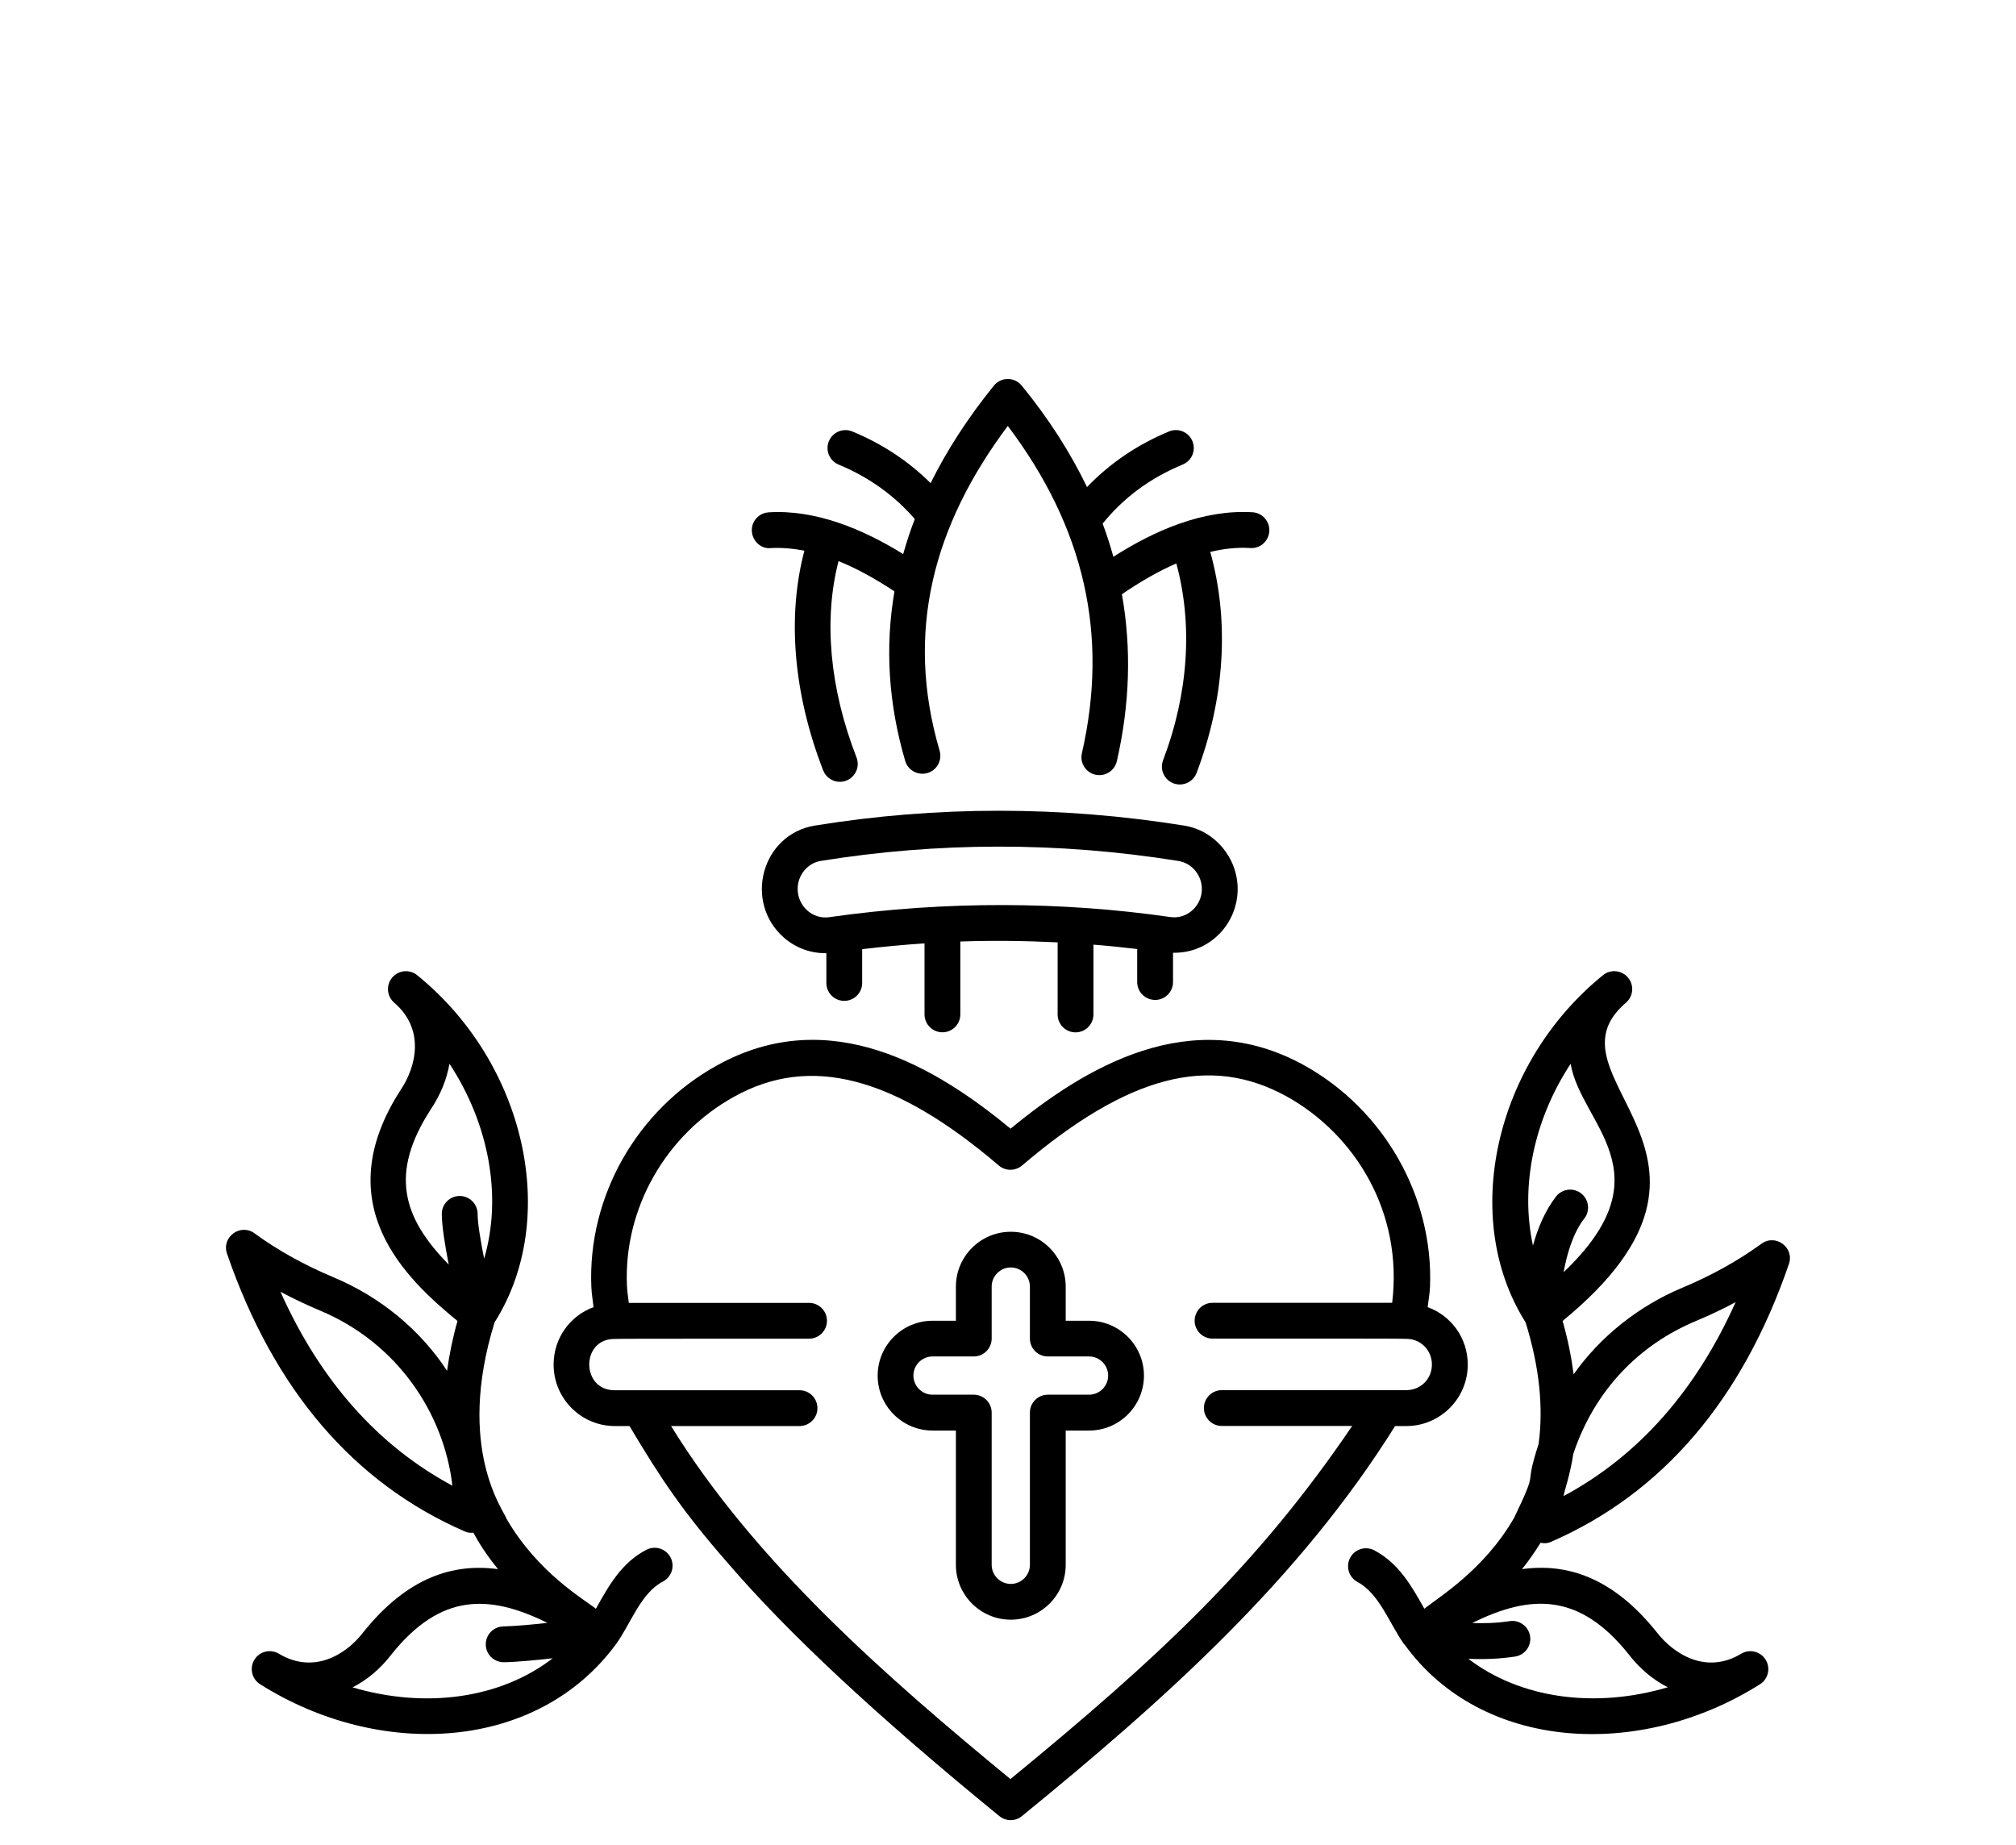
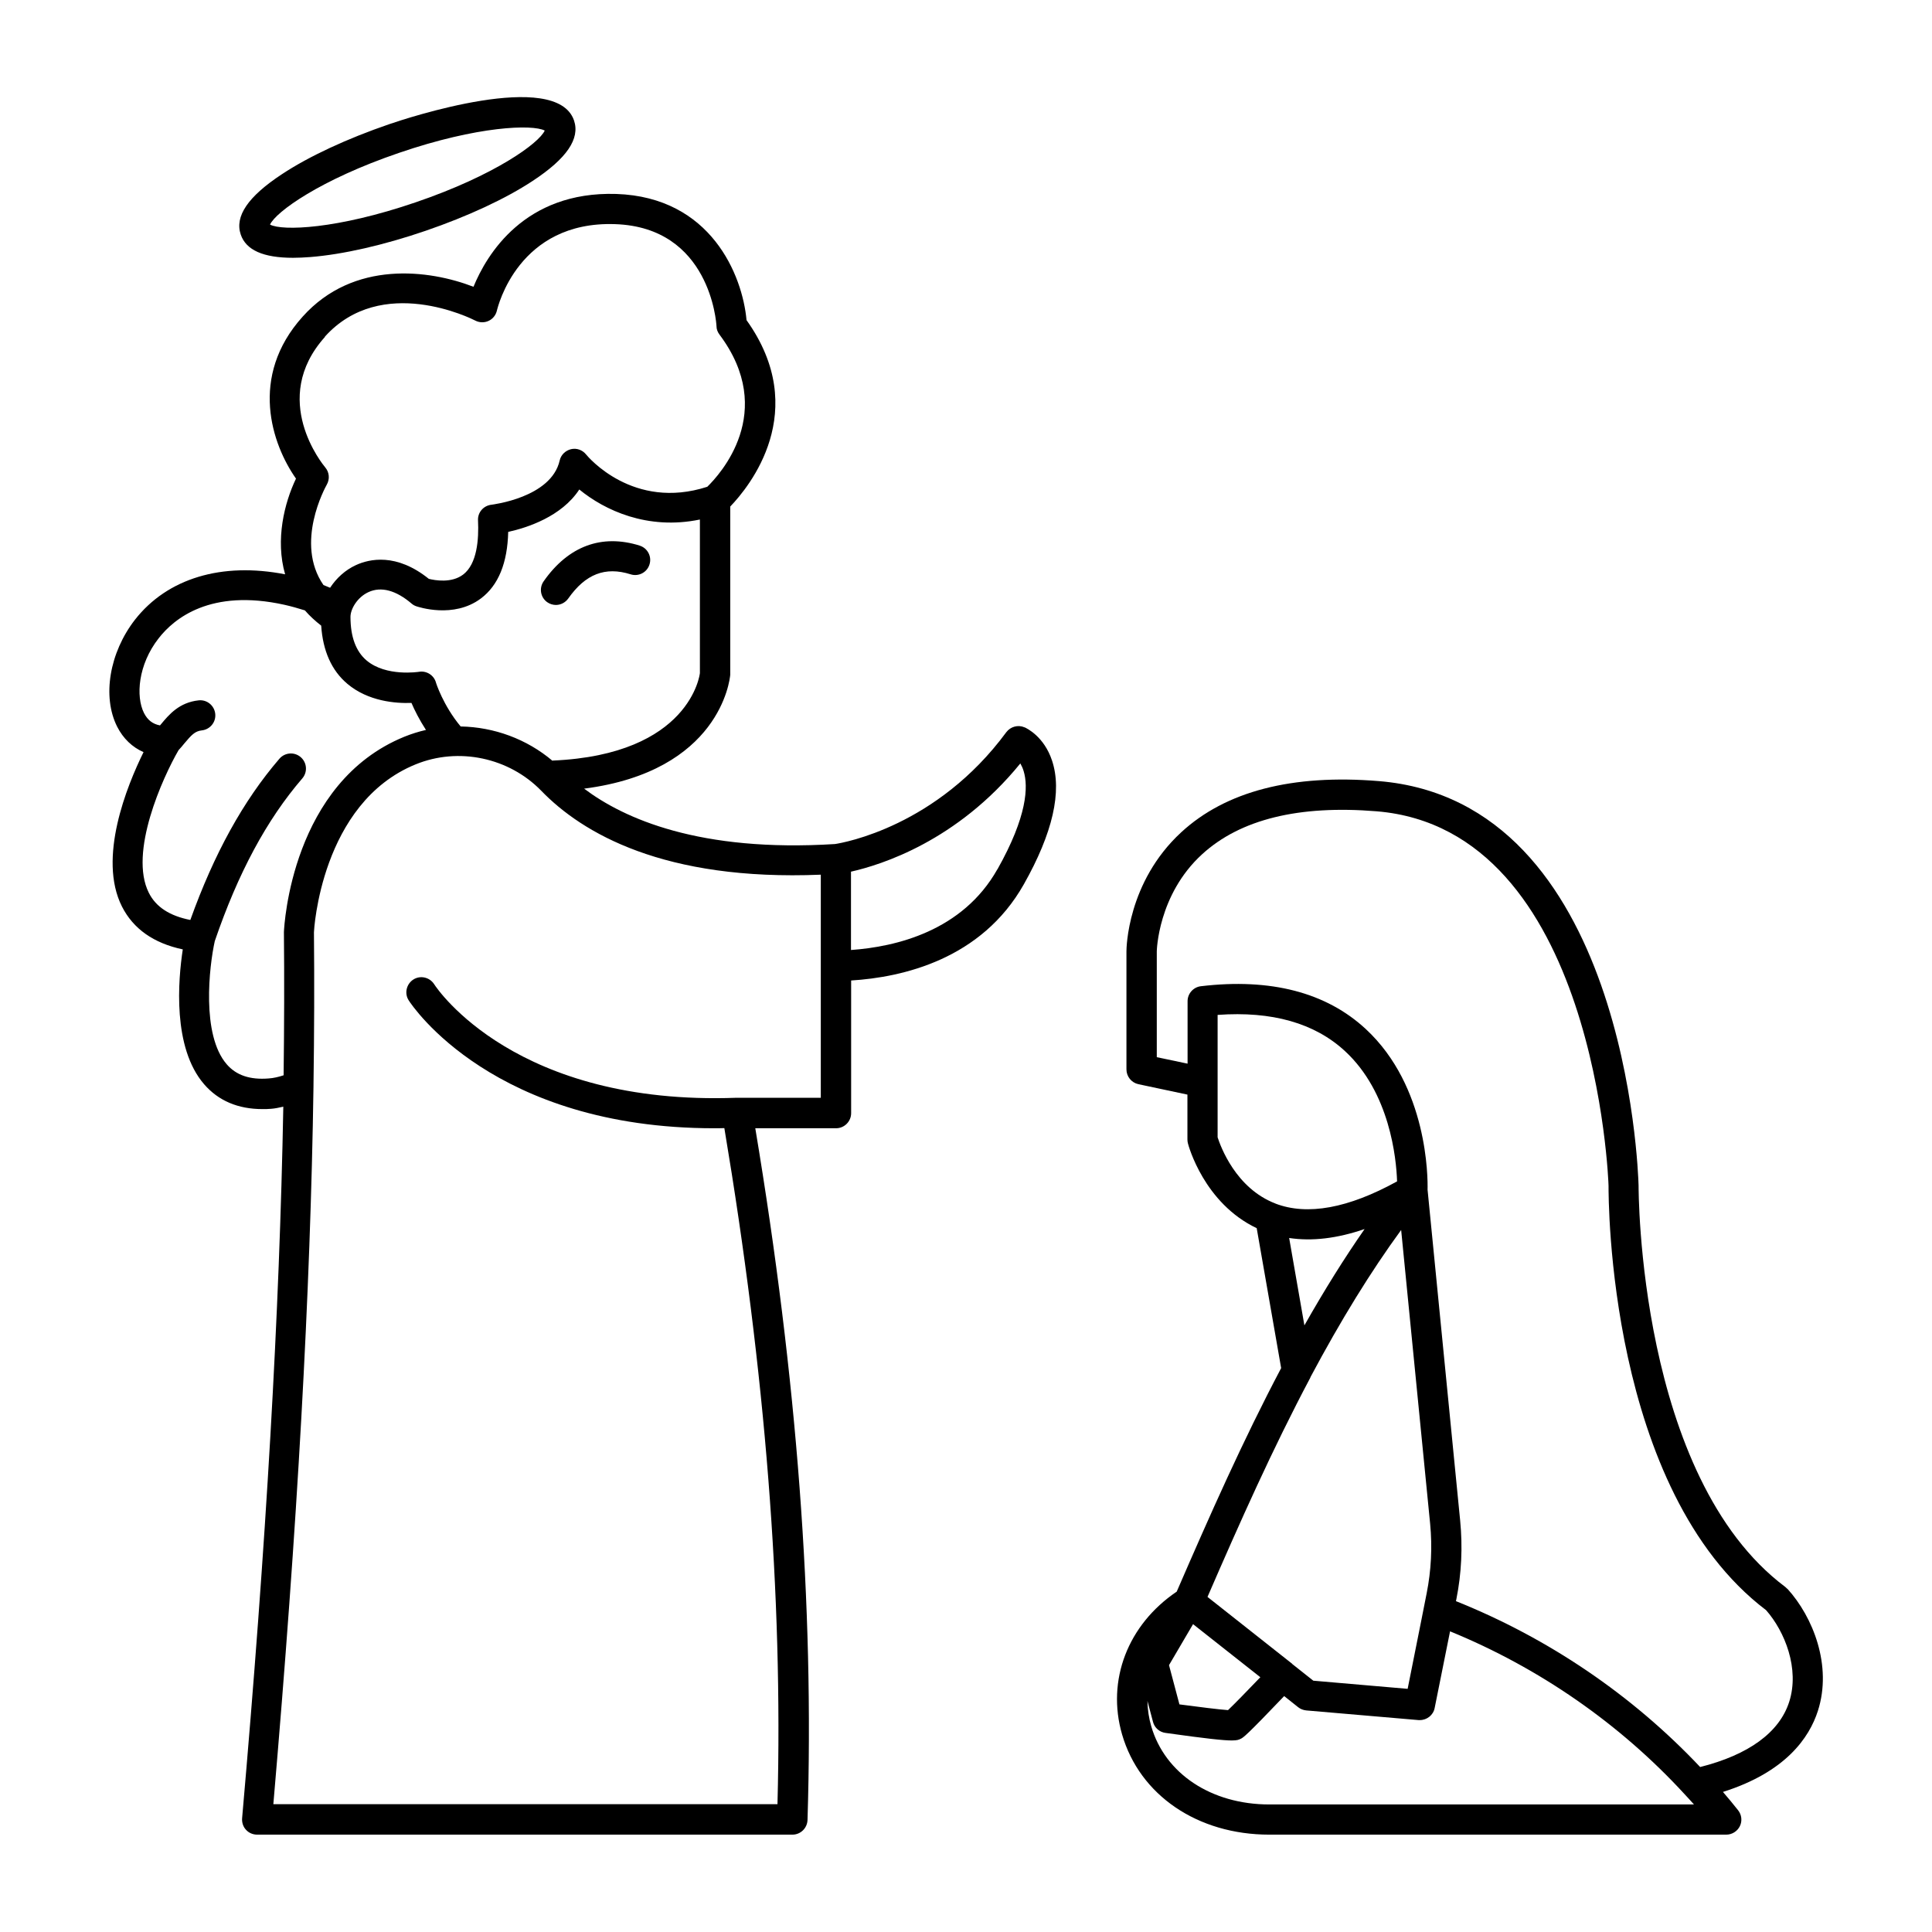
- <svg xmlns="http://www.w3.org/2000/svg" version="1.1" viewBox="-5 -10 110 100.662">
-   <path d="m71.121 67.812h0.613c1.848 0 3.352-1.504 3.352-3.352 0-1.453-0.906-2.668-2.188-3.137 0.043-0.367 0.109-0.719 0.129-1.109 0.191-4.914-2.5-9.656-6.859-12.082-6.18-3.418-12.004 0.141-16.027 3.453-4.019-3.312-9.836-6.879-16.016-3.453-4.375 2.418-7.066 7.16-6.859 12.086 0.016 0.371 0.078 0.734 0.121 1.105-1.277 0.469-2.18 1.684-2.18 3.137 0 1.848 1.5 3.352 3.34 3.352h0.801c1.723 2.898 2.922 4.68 5.324 7.43 3.312 3.863 8.172 8.395 14.855 13.852 0.359 0.293 0.875 0.297 1.234 0 7.906-6.449 15.148-12.945 20.359-21.281zm-20.988 19.262c-6.758-5.555-13.945-11.844-18.516-19.262h7.008c0.539 0 0.977-0.438 0.977-0.977 0-0.539-0.438-0.977-0.977-0.977h-10.094c-1.812 0-1.844-2.742-0.066-2.797 0.434-0.023 6.387-0.008 10.68-0.016 0.539 0 0.977-0.438 0.977-0.977 0-0.539-0.438-0.977-0.977-0.977h-9.836c-0.035-0.32-0.09-0.637-0.102-0.961-0.176-4.191 2.121-8.23 5.856-10.293 4.148-2.305 8.738-1.105 14.434 3.758 0.367 0.312 0.902 0.312 1.27 0 5.785-4.926 10.242-6.09 14.449-3.762 3.727 2.074 6.344 6.316 5.746 11.254h-9.801c-0.539 0-0.977 0.438-0.977 0.977 0 0.539 0.438 0.977 0.977 0.977 4.992 0.004 10.195-0.012 10.637 0.016 0.746 0.023 1.332 0.637 1.332 1.398 0 0.785-0.613 1.398-1.398 1.398h-10.066c-0.539 0-0.977 0.438-0.977 0.977 0 0.539 0.438 0.977 0.977 0.977h7.113c-5.141 7.582-10.523 12.605-18.645 19.266z" />
-   <path d="m36.938 17.957c-0.539 0.031-0.949 0.496-0.914 1.035 0.035 0.539 0.512 0.977 1.035 0.914 0.586-0.031 1.199 0.02 1.832 0.141-0.949 3.582-0.605 7.789 1.023 11.988 0.152 0.387 0.52 0.625 0.91 0.625 0.688 0 1.16-0.691 0.91-1.332-1.473-3.789-1.801-7.543-0.98-10.711 0.961 0.387 1.973 0.938 3.051 1.652-0.523 3.039-0.332 6.125 0.586 9.25 0.152 0.516 0.699 0.812 1.215 0.66 0.52-0.152 0.812-0.695 0.664-1.215-1.906-6.481-0.344-12.297 3.719-17.723 4.191 5.559 5.516 11.414 4.043 17.859-0.141 0.609 0.324 1.195 0.953 1.195 0.445 0 0.848-0.305 0.953-0.758 0.715-3.125 0.801-6.168 0.277-9.113 1.043-0.711 2.031-1.273 2.969-1.68 0.906 3.32 0.668 7.086-0.723 10.738-0.242 0.641 0.23 1.324 0.914 1.324 0.395 0 0.766-0.238 0.914-0.629 1.551-4.078 1.797-8.316 0.746-12.062 0.758-0.18 1.488-0.258 2.188-0.211 0.539 0.039 1-0.379 1.035-0.918 0.031-0.539-0.379-1.004-0.918-1.035-2.684-0.16-5.328 0.984-7.59 2.43-0.168-0.609-0.363-1.215-0.586-1.812 1.141-1.406 2.566-2.473 4.371-3.223 0.5-0.207 0.734-0.777 0.527-1.277-0.207-0.496-0.777-0.734-1.277-0.527-1.75 0.727-3.246 1.754-4.473 3.035-0.914-1.895-2.098-3.746-3.566-5.539-0.391-0.477-1.125-0.48-1.516 0.004-1.418 1.75-2.562 3.523-3.453 5.32-1.195-1.188-2.621-2.137-4.273-2.82-0.5-0.203-1.07 0.031-1.277 0.531-0.207 0.5 0.031 1.07 0.531 1.277 1.664 0.688 3.051 1.695 4.156 2.969-0.246 0.637-0.453 1.273-0.633 1.914-2.188-1.355-4.769-2.441-7.344-2.277z" />
-   <path d="m91.113 57.863c-1.277 0.93-2.731 1.738-4.32 2.402-2.406 1.008-4.484 2.676-5.93 4.723-0.125-0.945-0.316-1.914-0.602-2.91 11.082-9.082-1.328-13.273 3.457-17.367 0.406-0.348 0.457-0.957 0.113-1.367s-0.953-0.473-1.367-0.133c-5.93 4.812-7.805 13.277-4.223 18.941 0.754 2.43 0.98 4.625 0.711 6.641-0.867 2.648 0.086 1.062-1.336 4.027-1.656 2.875-4.164 4.356-4.898 4.961-0.703-1.25-1.391-2.473-2.723-3.184-0.473-0.254-1.066-0.078-1.324 0.398-0.254 0.477-0.078 1.066 0.398 1.324 1.203 0.645 1.762 2.309 2.539 3.391 0.012 0.016 0.027 0.02 0.035 0.031 4.207 5.816 12.832 6.301 19.387 2.16 0.453-0.285 0.59-0.883 0.309-1.34s-0.879-0.598-1.336-0.324c-1.871 1.129-3.648 0.07-4.621-1.195-2.41-3.004-4.918-3.758-7.336-3.422 0.375-0.465 0.707-0.949 1.016-1.441 0.168 0.035 0.336 0.051 0.582-0.055 6.055-2.641 10.418-7.738 12.965-15.152 0.312-0.902-0.723-1.668-1.496-1.109zm-7.262 22.383c0.613 0.805 1.352 1.414 2.148 1.82-3.981 1.18-8.043 0.613-10.883-1.555 0.832 0.039 1.672 0.012 2.551-0.121 0.535-0.082 0.902-0.578 0.82-1.113-0.082-0.531-0.582-0.902-1.113-0.82-0.719 0.109-1.41 0.125-2.043 0.102 3.203-1.586 5.848-1.641 8.52 1.688zm-3.152-32.199c0.566 3.316 5.32 5.941-0.383 11.371 0.188-1.031 0.523-2.152 1.129-2.93 0.332-0.426 0.254-1.039-0.172-1.371-0.426-0.332-1.039-0.254-1.371 0.172-0.605 0.781-1 1.738-1.258 2.676-0.703-3.215 0.043-6.863 2.055-9.918zm-0.383 23.586c0.031-0.273 0.344-1.09 0.531-2.309 1.16-3.461 3.574-5.945 6.703-7.25 0.746-0.312 1.465-0.652 2.152-1.023-2.176 4.852-5.32 8.398-9.387 10.582z" />
-   <path d="m20.352 73.559c0.211 0.094 0.344 0.082 0.477 0.07 0.082 0.133 0.434 0.871 1.344 1.992-2.426-0.332-4.934 0.426-7.348 3.438-0.953 1.25-2.731 2.305-4.606 1.176-0.457-0.273-1.055-0.133-1.336 0.324-0.281 0.457-0.145 1.055 0.309 1.34 6.512 4.113 15.094 3.691 19.418-2.184 0.793-1.082 1.34-2.785 2.559-3.418 0.48-0.25 0.668-0.836 0.418-1.316s-0.84-0.664-1.316-0.418c-1.348 0.699-2.047 1.941-2.758 3.219-0.609-0.496-3.168-1.949-4.879-4.918-0.094-0.379-2.793-3.785-0.648-10.711 3.586-5.664 1.711-14.129-4.223-18.941-0.418-0.34-1.023-0.277-1.367 0.133s-0.289 1.02 0.113 1.367c1.664 1.426 1.234 3.449 0.348 4.766-4.027 6.246 0.285 10.289 3.106 12.602-0.266 0.93-0.445 1.832-0.57 2.719-1.449-2.223-3.633-4.031-6.184-5.098-1.59-0.668-3.047-1.473-4.324-2.406-0.766-0.559-1.809 0.203-1.5 1.105 2.551 7.422 6.91 12.52 12.969 15.16zm4.512 4.992c-0.828 0.094-1.703 0.176-2.41 0.195-0.539 0.016-0.965 0.465-0.949 1.004 0.016 0.527 0.449 0.949 0.977 0.949 0.625 0 1.945-0.133 2.676-0.215-2.84 2.191-6.922 2.769-10.922 1.586 0.793-0.402 1.523-1.012 2.129-1.805 2.676-3.336 5.312-3.289 8.5-1.715zm-6.375-27.996c0.547-0.812 0.891-1.668 1.035-2.512 2.164 3.285 2.887 7.262 1.891 10.637-0.195-0.988-0.355-1.949-0.355-2.445 0-0.539-0.438-0.977-0.977-0.977-0.539 0-0.977 0.438-0.977 0.977 0 0.637 0.172 1.715 0.379 2.766-2.535-2.578-3.227-4.984-0.996-8.445zm-6.035 10.953c4.254 1.777 6.773 5.637 7.231 9.559-4.066-2.184-7.211-5.731-9.383-10.582 0.688 0.367 1.406 0.707 2.152 1.023z" />
-   <path d="m54.422 62.066h-1.273v-1.859c0-1.652-1.344-2.996-2.996-2.996s-2.996 1.344-2.996 2.996v1.859h-1.273c-1.652 0-2.996 1.344-2.996 2.996s1.344 2.996 2.996 2.996h1.273v7.324c0 1.652 1.344 2.996 2.996 2.996s2.996-1.344 2.996-2.996v-7.324h1.273c1.652 0 2.996-1.344 2.996-2.996s-1.344-2.996-2.996-2.996zm0 4.035h-2.25c-0.539 0-0.977 0.438-0.977 0.977v8.305c0 0.574-0.469 1.043-1.043 1.043-0.574 0-1.043-0.469-1.043-1.043v-8.305c0-0.539-0.438-0.977-0.977-0.977h-2.25c-0.574 0-1.043-0.469-1.043-1.043 0-0.574 0.469-1.043 1.043-1.043h2.25c0.539 0 0.977-0.438 0.977-0.977v-2.836c0-0.574 0.469-1.043 1.043-1.043 0.574 0 1.043 0.469 1.043 1.043v2.836c0 0.539 0.438 0.977 0.977 0.977h2.25c0.574 0 1.043 0.469 1.043 1.043 0 0.578-0.469 1.043-1.043 1.043z" />
-   <path d="m58.027 44.562c0.539 0 0.977-0.438 0.977-0.977v-1.598c2 0.039 3.527-1.582 3.527-3.481 0-1.707-1.254-3.191-2.914-3.457-6.711-1.078-13.488-1.082-20.145-0.004-2.922 0.473-3.914 4.191-1.688 6.125 0.617 0.535 1.422 0.855 2.305 0.84v1.625c0 0.539 0.438 0.977 0.977 0.977 0.539 0 0.977-0.438 0.977-0.977v-1.844c1.133-0.133 2.266-0.242 3.402-0.316v3.875c0 0.539 0.438 0.977 0.977 0.977s0.977-0.438 0.977-0.977v-3.977c1.773-0.062 3.543-0.039 5.309 0.047v3.934c0 0.539 0.438 0.977 0.977 0.977 0.539 0 0.977-0.438 0.977-0.977v-3.809c0.797 0.062 1.594 0.145 2.387 0.238v1.805c0 0.535 0.438 0.973 0.98 0.973zm-17.785-4.516c-0.902 0.129-1.719-0.598-1.719-1.547 0-0.75 0.543-1.406 1.262-1.523 6.328-1.023 12.91-1.059 19.523 0.004 0.723 0.117 1.27 0.773 1.27 1.527 0 0.918-0.805 1.668-1.723 1.531-5.84-0.844-12.234-0.902-18.613 0.008z" />
+ <svg xmlns="http://www.w3.org/2000/svg" data-name="OUTLINE expanded" viewBox="0 0 128 128" x="0px" y="0px">
+   <defs>
+     <style>
+       .cls-1 {
+         stroke-width: 0px;
+       }
+     </style>
+   </defs>
+   <path class="cls-1" d="m67.88,48.19c-.43-.19-.93-.05-1.21.32-4.59,6.23-10.75,7.32-11.35,7.41,0,0,0,0,0,0-8.96.56-13.98-1.68-16.62-3.67,8.97-1.16,9.65-7.18,9.68-7.54v-11.15c1.26-1.31,5.38-6.33,1.08-12.35-.27-2.97-2.35-8.15-8.63-8.36-6.1-.19-8.6,4.05-9.46,6.15-2.92-1.13-7.94-1.79-11.32,1.98-3.58,3.98-2.03,8.47-.44,10.73-.77,1.61-1.38,4.05-.72,6.34-4.19-.82-7.8.26-9.95,3.01-1.69,2.18-2.18,5.09-1.18,7.08.4.79,1.01,1.37,1.75,1.69-1.1,2.23-3.05,7.02-1.43,10.23.75,1.48,2.1,2.43,4.03,2.84-.31,2.03-.69,6.5,1.41,8.93.95,1.1,2.25,1.65,3.87,1.65.19,0,.38,0,.58-.02.27-.02.53-.08.8-.14-.25,13.63-1.13,28.91-2.73,47.15-.02.28.07.56.26.76.19.21.46.32.74.32h35.46c.54,0,.98-.43,1-.97.44-14.22-.69-29.23-3.46-45.83h5.35c.55,0,1-.45,1-1v-8.79c3.42-.21,8.64-1.41,11.44-6.37,1.92-3.4,2.55-6.16,1.87-8.2-.53-1.6-1.68-2.14-1.81-2.2Zm-31.27,2.22c-1.71-1.45-3.88-2.24-6.09-2.28-1.16-1.39-1.64-2.9-1.64-2.92-.14-.49-.64-.79-1.13-.7-.02,0-2.16.34-3.46-.75-.71-.6-1.07-1.57-1.07-2.89,0-.52.45-1.3,1.19-1.64.84-.39,1.83-.12,2.86.76.09.08.2.14.32.18.1.03,2.46.84,4.27-.52,1.16-.87,1.76-2.35,1.81-4.41,1.26-.28,3.53-1.01,4.71-2.81,1.67,1.37,4.51,2.71,7.99,1.99v10.17c0,.05-.62,5.41-9.76,5.8Zm-15.09-28.1c3.76-4.18,9.72-1.2,9.97-1.07.27.14.6.15.88.02.28-.13.48-.38.55-.68.06-.24,1.42-5.95,7.83-5.73,6.28.21,6.71,6.51,6.72,6.77,0,.2.08.39.2.55,3.85,5.14,0,9.29-.81,10.08-4.91,1.59-7.91-1.99-8.03-2.14-.24-.3-.63-.44-1-.35-.37.09-.67.38-.75.75-.56,2.47-4.48,2.92-4.52,2.93-.53.06-.92.51-.89,1.04.06,1.25-.06,2.89-.99,3.59-.77.58-1.87.38-2.27.28-2.15-1.73-3.94-1.32-4.83-.91-.7.32-1.29.86-1.71,1.5-.15-.06-.29-.12-.44-.18-1.92-2.78.12-6.47.22-6.65.21-.37.17-.82-.1-1.14-.15-.18-3.73-4.52-.02-8.65Zm-3.72,49.14c-1.24.1-2.15-.21-2.78-.94-1.69-1.95-1.16-6.49-.79-8.16,1.54-4.5,3.43-8.03,5.8-10.78.36-.42.31-1.05-.11-1.41-.42-.36-1.05-.31-1.41.11-2.4,2.79-4.33,6.3-5.9,10.68-1.37-.27-2.28-.86-2.75-1.8-1.34-2.66.92-7.64,1.97-9.45.13-.14.26-.29.37-.43.48-.57.71-.83,1.17-.88.55-.06.95-.55.89-1.1-.06-.55-.55-.95-1.1-.89-1.29.14-1.96.94-2.5,1.59-.02.02-.04.05-.06.07-.48-.09-.82-.35-1.06-.82-.55-1.09-.4-3.2.97-4.95,1.01-1.3,3.43-3.31,8.34-2.22.45.1.9.23,1.35.37.31.36.67.69,1.08,1.01.11,1.66.68,2.97,1.74,3.86,1.38,1.16,3.2,1.3,4.24,1.26.2.47.52,1.11.96,1.79-.48.11-.96.26-1.43.45-7.46,3.04-7.96,12.49-7.98,12.94.03,3.08.02,6.24-.02,9.49-.33.11-.67.19-.99.21Zm36.58,1.28h-5.54s-.01,0-.02,0c0,0-.01,0-.02,0-14.6.54-19.82-7.18-20.04-7.53-.3-.46-.92-.6-1.38-.3-.46.3-.6.92-.3,1.38.23.36,5.62,8.47,20.24,8.47.22,0,.45,0,.67-.01,2.72,16.22,3.88,30.9,3.52,44.79H18.11c1.59-18.43,2.46-33.85,2.66-47.59,0-.02,0-.04,0-.07.05-3.47.06-6.83.03-10.11,0-.09.45-8.56,6.74-11.12,2.84-1.16,6.18-.45,8.32,1.75h0c2.71,2.8,8.11,5.99,18.52,5.56v14.77Zm11.7-15.14c-2.31,4.1-6.73,5.14-9.7,5.35v-5.19c2-.45,7.03-2.02,11.22-7.17.08.14.16.31.22.51.31,1.02.25,2.98-1.74,6.51Z" />
+   <path class="cls-1" d="m42.39,36.15c-2.52-.79-4.73.02-6.37,2.36-.32.45-.21,1.08.24,1.39.17.12.38.18.57.18.31,0,.62-.15.82-.43,1.14-1.62,2.45-2.13,4.13-1.6.53.17,1.09-.13,1.25-.65.17-.53-.13-1.09-.65-1.25Z" />
+   <path class="cls-1" d="m19.42,17.08c.35,0,.73-.02,1.14-.05,2.15-.17,4.87-.79,7.64-1.74,2.77-.95,5.3-2.12,7.1-3.31,2.25-1.48,3.14-2.79,2.73-4-1.18-3.43-11.12-.14-12.25.25-2.77.95-5.3,2.12-7.1,3.31-2.25,1.48-3.14,2.79-2.73,4,.35,1.03,1.49,1.54,3.47,1.54Zm7.01-6.95c5.22-1.79,8.85-1.9,9.66-1.48-.38.84-3.32,2.97-8.54,4.75-5.22,1.79-8.85,1.91-9.66,1.48.38-.84,3.32-2.97,8.54-4.75Z" />
+   <path class="cls-1" d="m118.42,105.27s-.09-.09-.14-.13c-9.76-7.31-9.72-26.37-9.72-26.6-.03-1.04-.86-25.45-17.21-26.79-5.73-.47-10.14.67-13.09,3.39-3.59,3.31-3.63,7.71-3.63,7.89v7.82c0,.47.33.88.79.98l3.25.69v2.97c0,.08.01.17.03.25.04.17,1.07,3.97,4.56,5.63l1.62,9.27c-2.54,4.81-4.73,9.76-6.92,14.81-3.24,2.19-4.66,5.87-3.62,9.46,1.17,4.03,5,6.64,9.76,6.64h30.27c.38,0,.73-.22.9-.56.17-.35.12-.76-.12-1.06-.32-.41-.66-.81-1-1.21,4.15-1.31,5.72-3.59,6.29-5.37.96-2.99-.32-6.22-2.02-8.09Zm-33.91-25.53s0,0,0,0c0,0,0,0,0,0-2.65-1.01-3.65-3.81-3.84-4.39v-8.11c3.6-.26,6.43.54,8.44,2.4,2.97,2.74,3.4,7.1,3.45,8.63-3.23,1.78-5.94,2.28-8.06,1.47Zm5.89,1.7c-1.33,1.91-2.65,4.02-3.98,6.37l-1.01-5.79c1.52.23,3.18.03,4.99-.59Zm-3.59,9.82s0,0,0,0c2.03-3.81,4.01-7.02,6.02-9.77l1.92,19.46c.15,1.55.07,3.1-.23,4.61l-.34,1.72s0,0,0,0l-.92,4.61-6.25-.54-1.4-1.11s0,0,0-.01l-5.61-4.43c2.16-4.98,4.32-9.83,6.82-14.54Zm-7.76,16.35l4.45,3.51c-.88.92-1.73,1.79-2.14,2.18-.59-.04-1.93-.21-3.22-.38l-.69-2.6,1.59-2.71Zm5.05,11.94c-3.85,0-6.92-2.04-7.83-5.19-.15-.52-.24-1.08-.25-1.67l.37,1.39c.1.39.43.68.83.73,2.7.38,3.84.5,4.39.5.36,0,.47-.05.59-.11.17-.08.35-.18,2.88-2.83l.93.74c.15.12.34.19.53.21l7.44.64s.06,0,.09,0c.47,0,.89-.33.98-.8l1.02-5.08c5.89,2.41,11.24,6.11,15.53,10.78.21.23.42.45.63.69h-28.12Zm34.44-6.8c-.65,2.03-2.69,3.51-5.9,4.32-4.5-4.77-10.06-8.54-16.18-10.99l.03-.14c.34-1.7.42-3.45.25-5.19l-2.16-21.93c.02-.78.02-6.83-4.09-10.64-2.62-2.43-6.3-3.39-10.93-2.84-.5.06-.88.49-.88.99v4.14l-2.04-.43v-7.01s.06-3.75,3.01-6.44c2.53-2.31,6.41-3.26,11.55-2.84,14.56,1.19,15.37,24.61,15.37,24.81,0,.82-.05,20.16,10.44,28.12,1.24,1.41,2.23,3.88,1.53,6.07Z" />
</svg>
